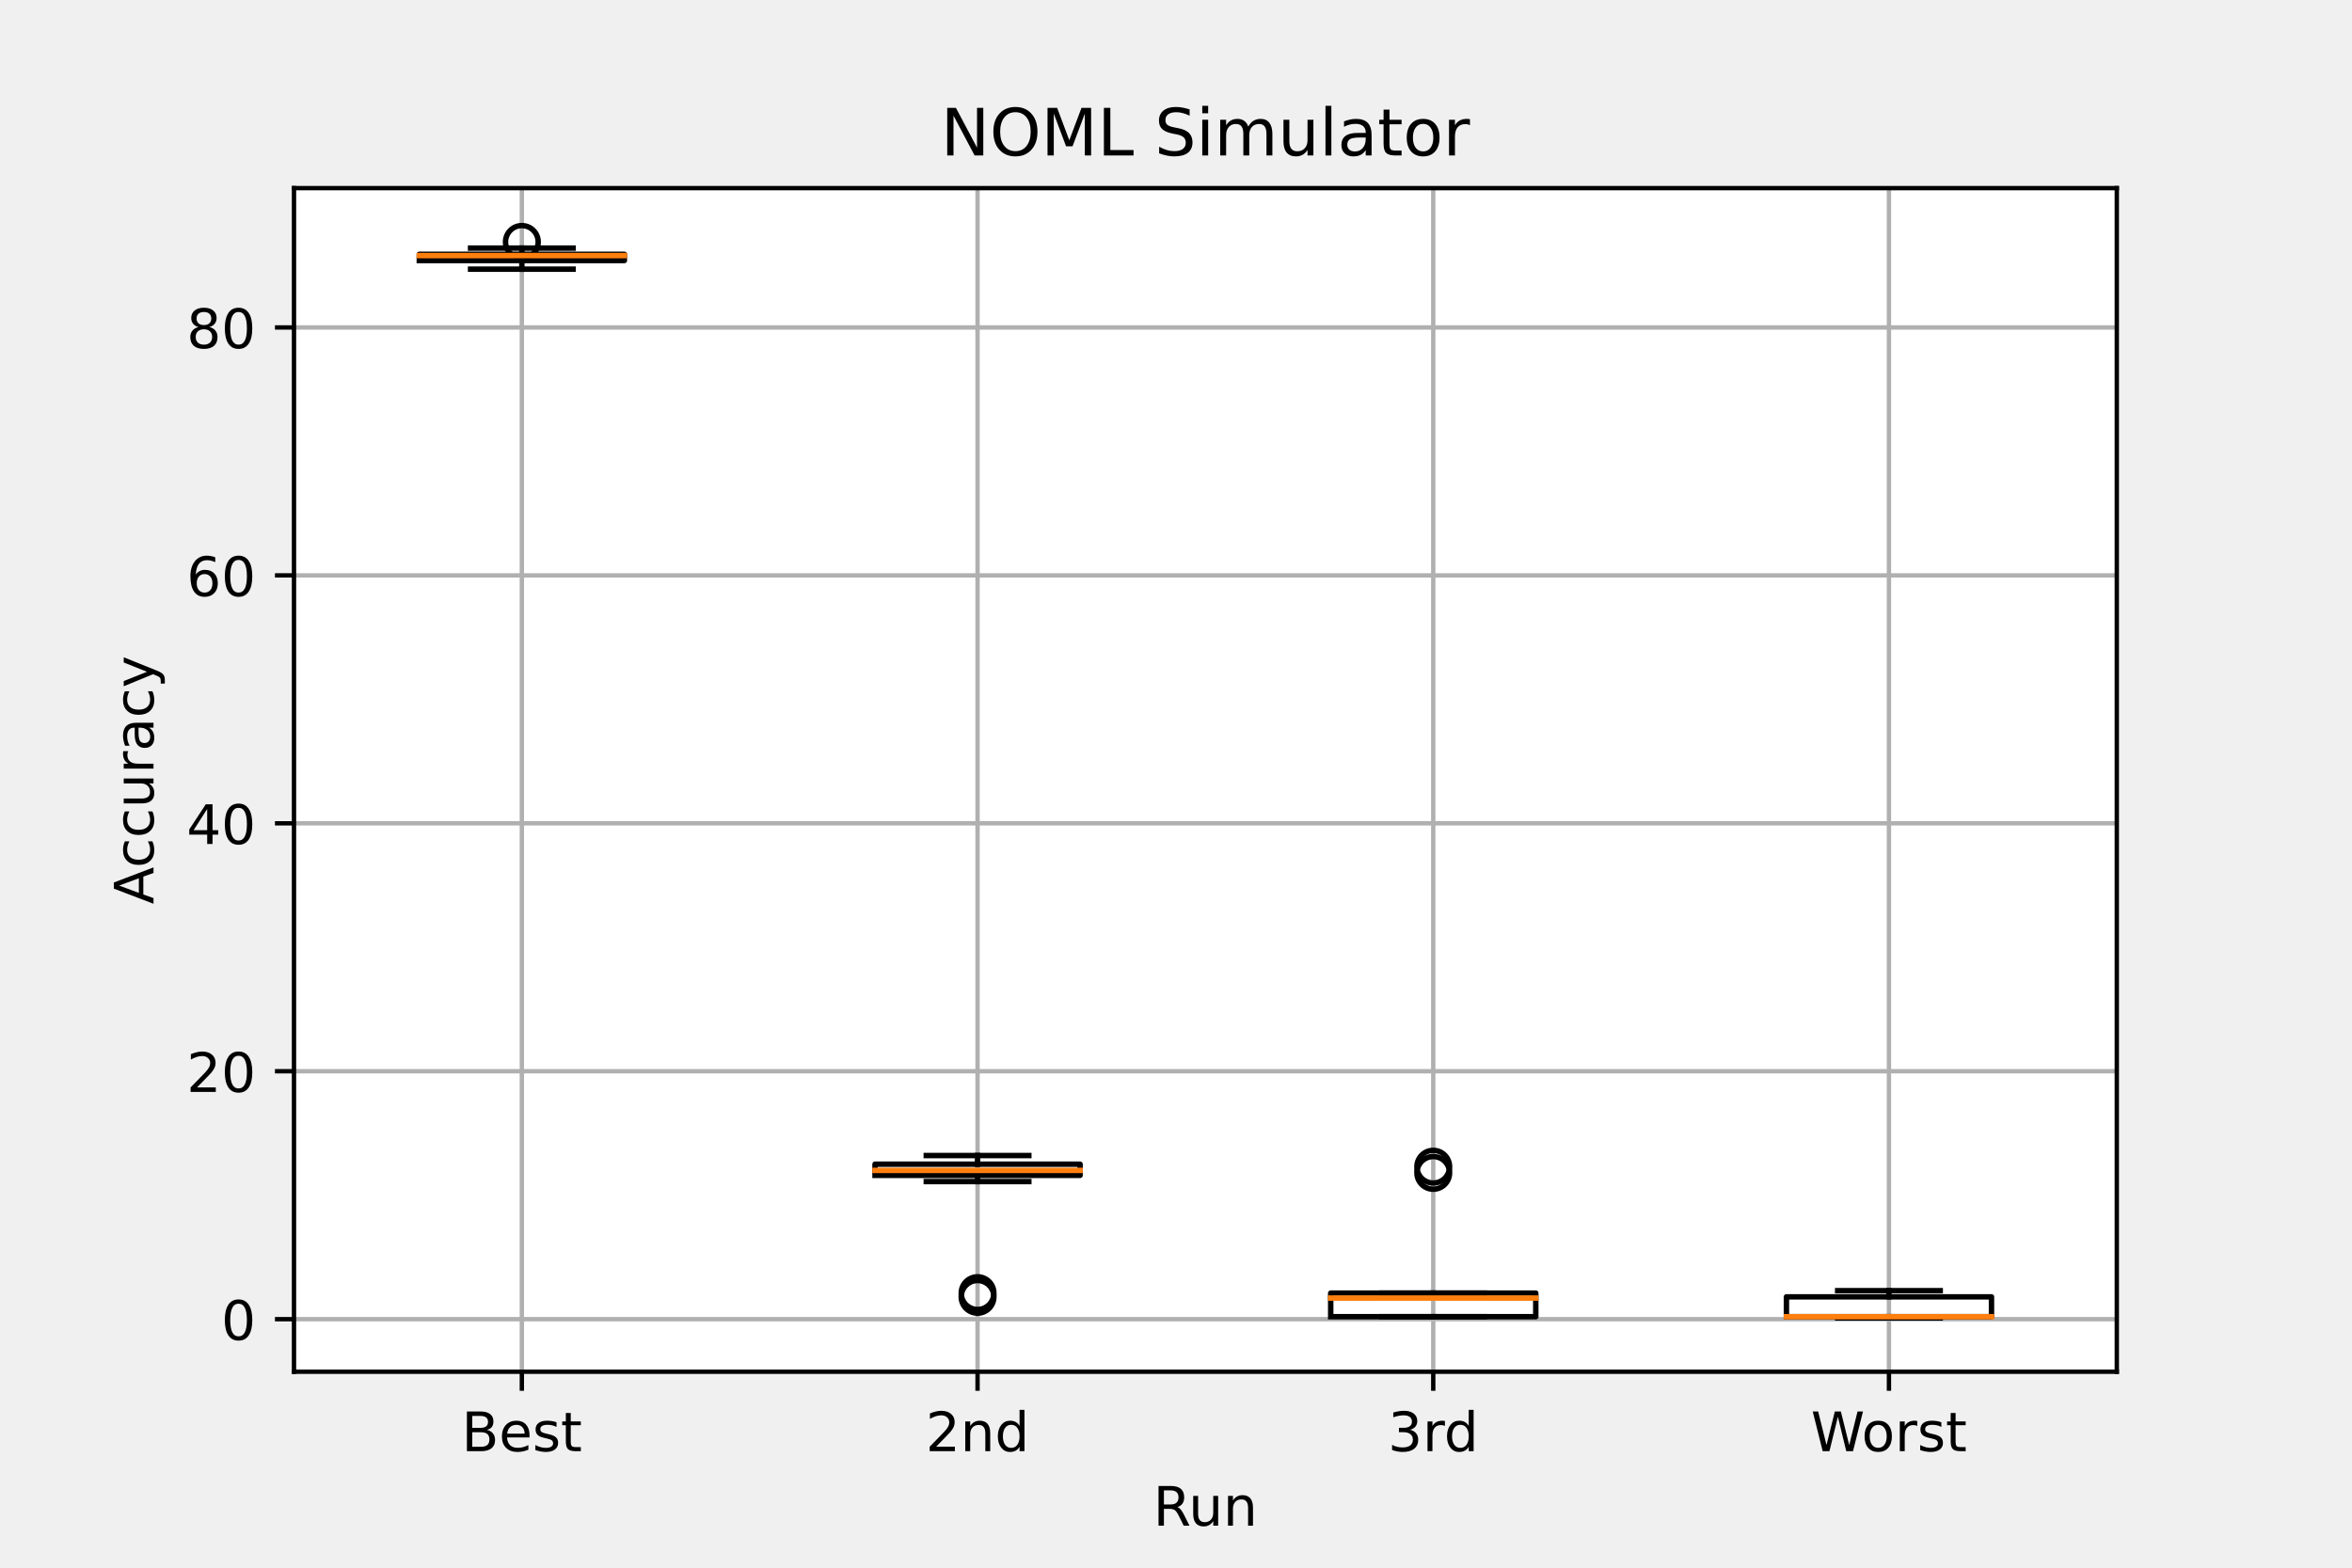
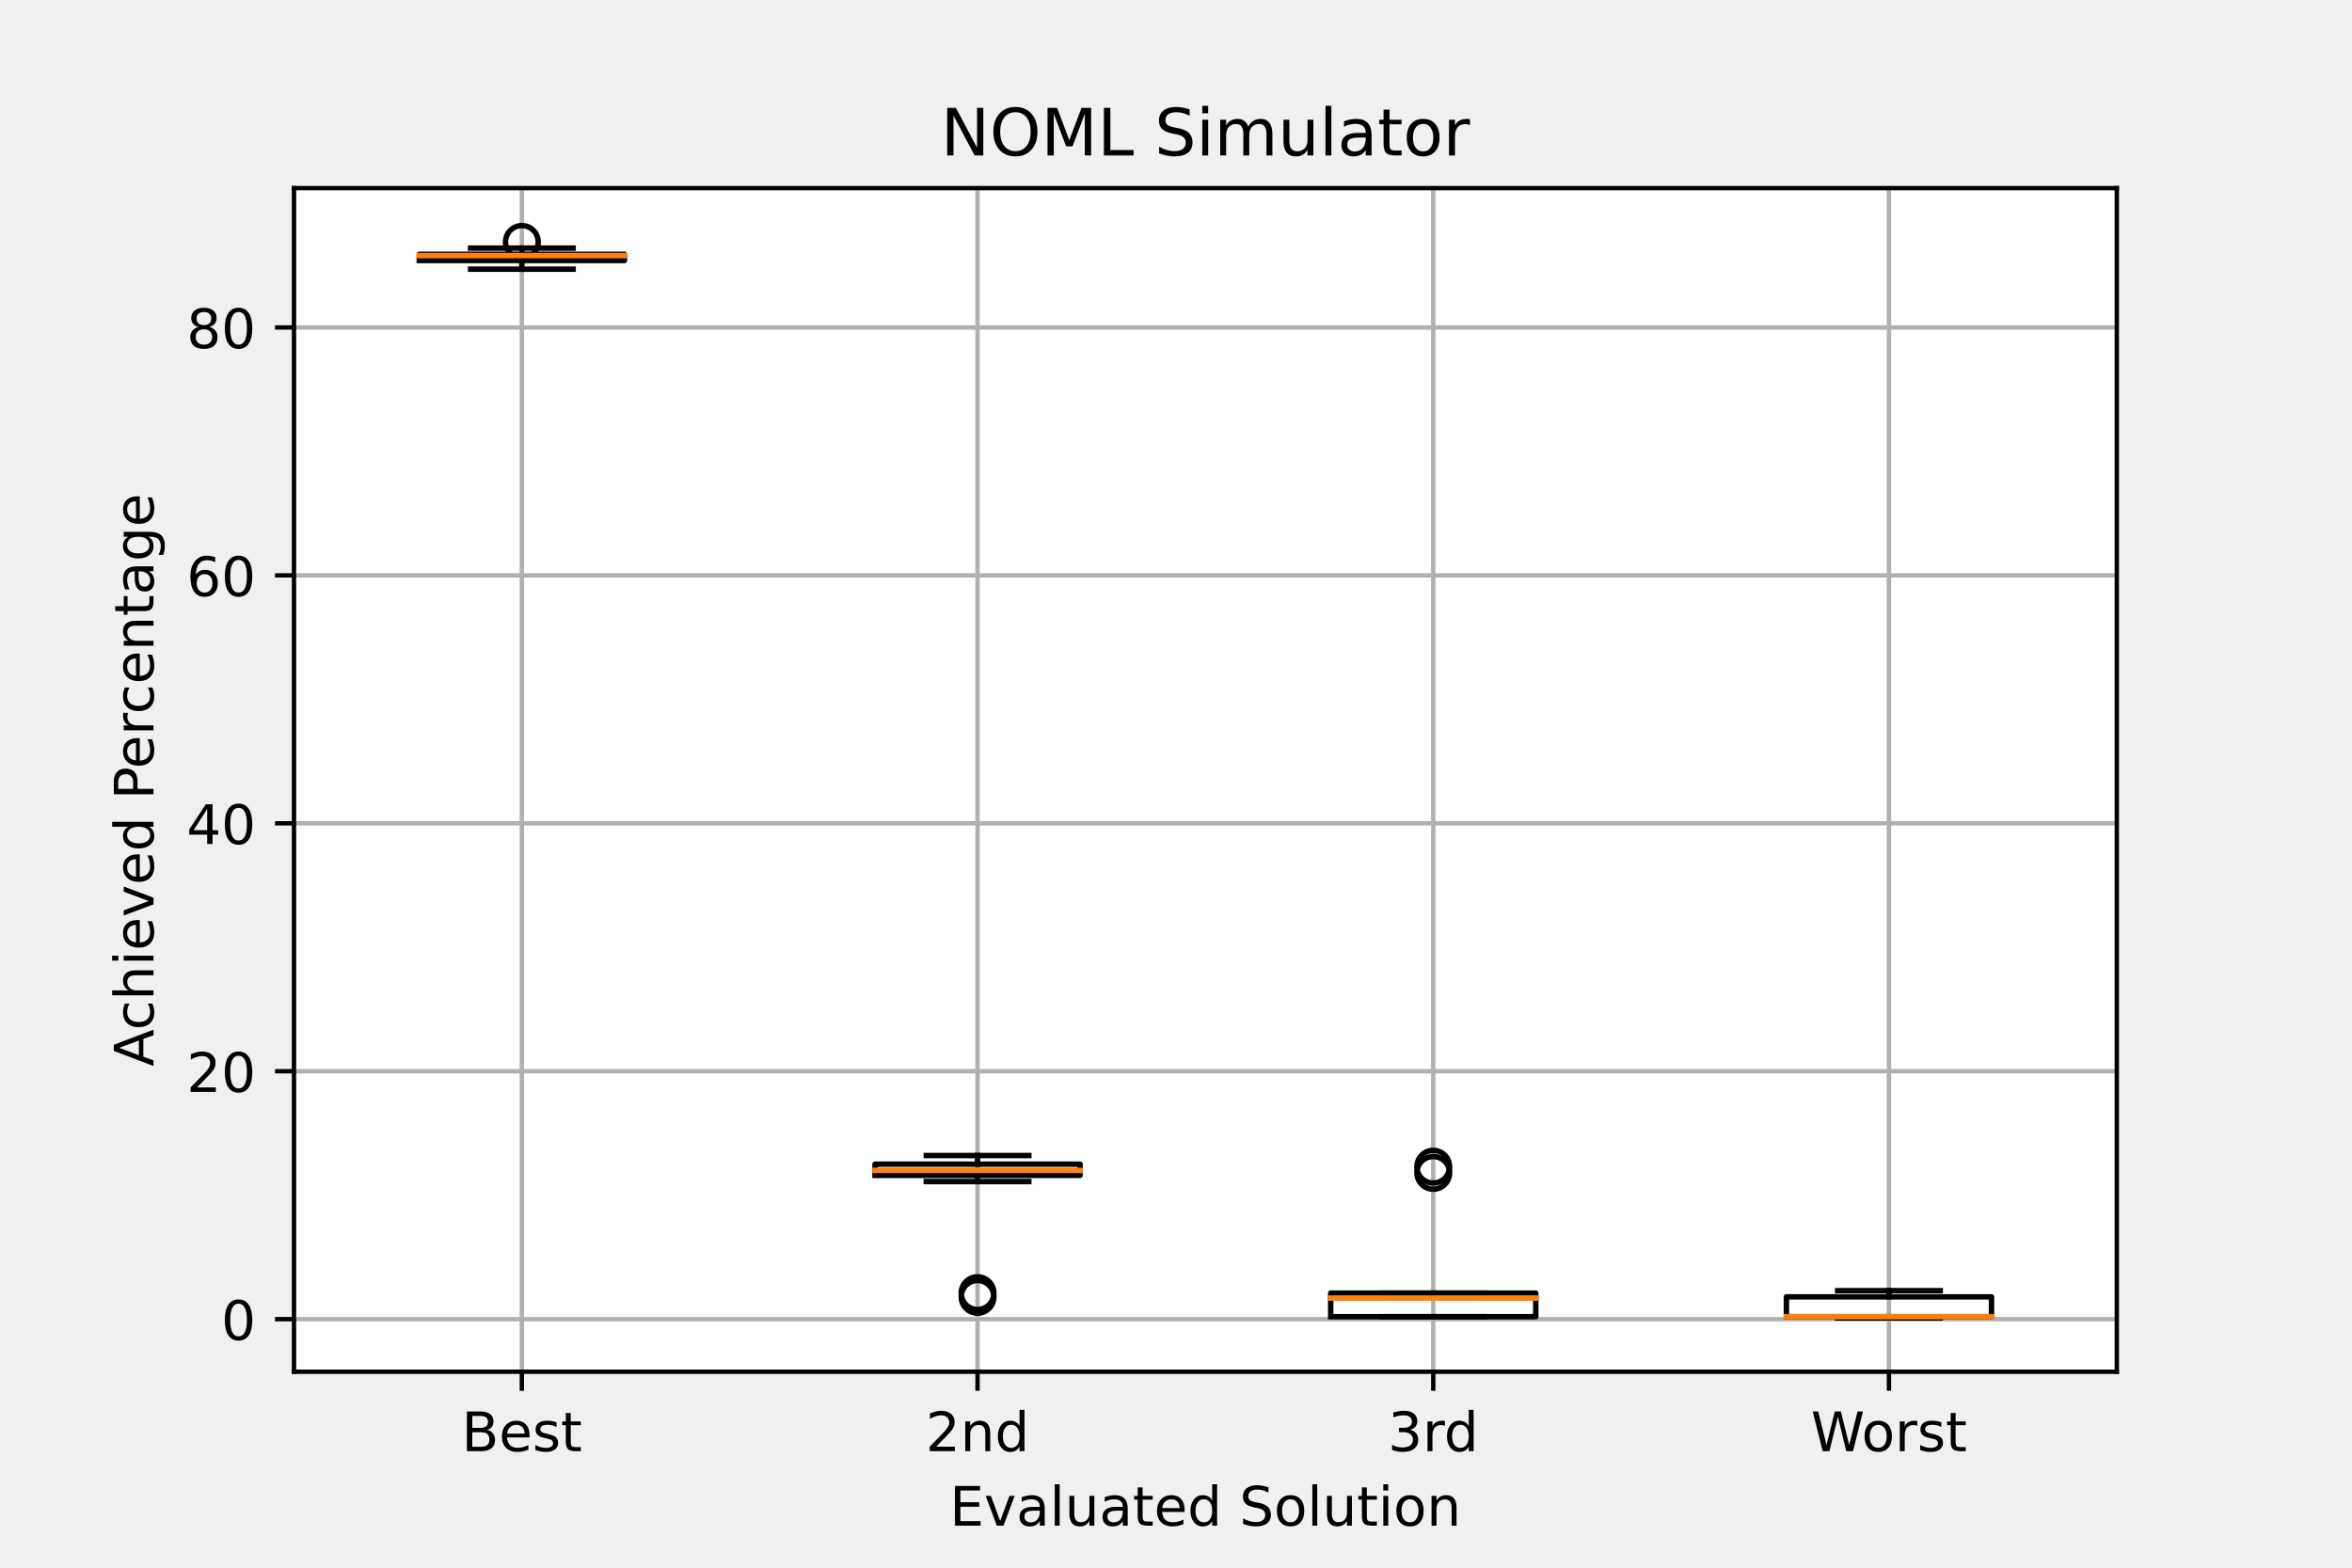
<svg xmlns="http://www.w3.org/2000/svg" xmlns:xlink="http://www.w3.org/1999/xlink" width="432pt" height="288pt" viewBox="0 0 432 288" version="1.1">
  <defs>
    <style type="text/css">*{stroke-linejoin: round; stroke-linecap: butt}</style>
  </defs>
  <g id="figure_1">
    <g id="patch_1">
      <path d="M 0 288  L 432 288  L 432 0  L 0 0  L 0 288  z " style="fill: none" />
    </g>
    <g id="axes_1">
      <g id="patch_2">
        <path d="M 54 252  L 388.8 252  L 388.8 34.56  L 54 34.56  z " style="fill: #ffffff" />
      </g>
      <g id="matplotlib.axis_1">
        <g id="xtick_1">
          <g id="line2d_1">
-             <path d="M 95.85 252  L 95.85 34.56  " clip-path="url(#pba1e82e26b)" style="fill: none; stroke: #b0b0b0; stroke-width: 0.8; stroke-linecap: square" />
+             <path d="M 95.85 252  L 95.85 34.56  " clip-path="url(#pac71232df2)" style="fill: none; stroke: #b0b0b0; stroke-width: 0.8; stroke-linecap: square" />
          </g>
          <g id="line2d_2">
            <defs>
-               <path id="ma42512f6d2" d="M 0 0  L 0 3.5  " style="stroke: #000000; stroke-width: 0.8" />
+               <path id="me2b0737b8e" d="M 0 0  L 0 3.5  " style="stroke: #000000; stroke-width: 0.8" />
            </defs>
            <g>
-               <use xlink:href="#ma42512f6d2" x="95.85" y="252" style="stroke: #000000; stroke-width: 0.8" />
+               <use xlink:href="#me2b0737b8e" x="95.85" y="252" style="stroke: #000000; stroke-width: 0.8" />
            </g>
          </g>
          <g id="text_1">
            <g transform="translate(84.77813 266.5984)scale(0.1 -0.1)">
              <defs>
                <path id="DejaVuSans-42" d="M 1259 2228  L 1259 519  L 2272 519  Q 2781 519 3026 730  Q 3272 941 3272 1375  Q 3272 1813 3026 2020  Q 2781 2228 2272 2228  L 1259 2228  z M 1259 4147  L 1259 2741  L 2194 2741  Q 2656 2741 2882 2914  Q 3109 3088 3109 3444  Q 3109 3797 2882 3972  Q 2656 4147 2194 4147  L 1259 4147  z M 628 4666  L 2241 4666  Q 2963 4666 3353 4366  Q 3744 4066 3744 3513  Q 3744 3084 3544 2831  Q 3344 2578 2956 2516  Q 3422 2416 3680 2098  Q 3938 1781 3938 1306  Q 3938 681 3513 340  Q 3088 0 2303 0  L 628 0  L 628 4666  z " transform="scale(0.015625)" />
                <path id="DejaVuSans-65" d="M 3597 1894  L 3597 1613  L 953 1613  Q 991 1019 1311 708  Q 1631 397 2203 397  Q 2534 397 2845 478  Q 3156 559 3463 722  L 3463 178  Q 3153 47 2828 -22  Q 2503 -91 2169 -91  Q 1331 -91 842 396  Q 353 884 353 1716  Q 353 2575 817 3079  Q 1281 3584 2069 3584  Q 2775 3584 3186 3129  Q 3597 2675 3597 1894  z M 3022 2063  Q 3016 2534 2758 2815  Q 2500 3097 2075 3097  Q 1594 3097 1305 2825  Q 1016 2553 972 2059  L 3022 2063  z " transform="scale(0.015625)" />
                <path id="DejaVuSans-73" d="M 2834 3397  L 2834 2853  Q 2591 2978 2328 3040  Q 2066 3103 1784 3103  Q 1356 3103 1142 2972  Q 928 2841 928 2578  Q 928 2378 1081 2264  Q 1234 2150 1697 2047  L 1894 2003  Q 2506 1872 2764 1633  Q 3022 1394 3022 966  Q 3022 478 2636 193  Q 2250 -91 1575 -91  Q 1294 -91 989 -36  Q 684 19 347 128  L 347 722  Q 666 556 975 473  Q 1284 391 1588 391  Q 1994 391 2212 530  Q 2431 669 2431 922  Q 2431 1156 2273 1281  Q 2116 1406 1581 1522  L 1381 1569  Q 847 1681 609 1914  Q 372 2147 372 2553  Q 372 3047 722 3315  Q 1072 3584 1716 3584  Q 2034 3584 2315 3537  Q 2597 3491 2834 3397  z " transform="scale(0.015625)" />
                <path id="DejaVuSans-74" d="M 1172 4494  L 1172 3500  L 2356 3500  L 2356 3053  L 1172 3053  L 1172 1153  Q 1172 725 1289 603  Q 1406 481 1766 481  L 2356 481  L 2356 0  L 1766 0  Q 1100 0 847 248  Q 594 497 594 1153  L 594 3053  L 172 3053  L 172 3500  L 594 3500  L 594 4494  L 1172 4494  z " transform="scale(0.015625)" />
              </defs>
              <use xlink:href="#DejaVuSans-42" />
              <use xlink:href="#DejaVuSans-65" x="68.604" />
              <use xlink:href="#DejaVuSans-73" x="130.127" />
              <use xlink:href="#DejaVuSans-74" x="182.227" />
            </g>
          </g>
        </g>
        <g id="xtick_2">
          <g id="line2d_3">
-             <path d="M 179.55 252  L 179.55 34.56  " clip-path="url(#pba1e82e26b)" style="fill: none; stroke: #b0b0b0; stroke-width: 0.8; stroke-linecap: square" />
+             <path d="M 179.55 252  L 179.55 34.56  " clip-path="url(#pac71232df2)" style="fill: none; stroke: #b0b0b0; stroke-width: 0.8; stroke-linecap: square" />
          </g>
          <g id="line2d_4">
            <g>
-               <use xlink:href="#ma42512f6d2" x="179.55" y="252" style="stroke: #000000; stroke-width: 0.8" />
+               <use xlink:href="#me2b0737b8e" x="179.55" y="252" style="stroke: #000000; stroke-width: 0.8" />
            </g>
          </g>
          <g id="text_2">
            <g transform="translate(170.0258 266.5984)scale(0.1 -0.1)">
              <defs>
                <path id="DejaVuSans-32" d="M 1228 531  L 3431 531  L 3431 0  L 469 0  L 469 531  Q 828 903 1448 1529  Q 2069 2156 2228 2338  Q 2531 2678 2651 2914  Q 2772 3150 2772 3378  Q 2772 3750 2511 3984  Q 2250 4219 1831 4219  Q 1534 4219 1204 4116  Q 875 4013 500 3803  L 500 4441  Q 881 4594 1212 4672  Q 1544 4750 1819 4750  Q 2544 4750 2975 4387  Q 3406 4025 3406 3419  Q 3406 3131 3298 2873  Q 3191 2616 2906 2266  Q 2828 2175 2409 1742  Q 1991 1309 1228 531  z " transform="scale(0.015625)" />
                <path id="DejaVuSans-6e" d="M 3513 2113  L 3513 0  L 2938 0  L 2938 2094  Q 2938 2591 2744 2837  Q 2550 3084 2163 3084  Q 1697 3084 1428 2787  Q 1159 2491 1159 1978  L 1159 0  L 581 0  L 581 3500  L 1159 3500  L 1159 2956  Q 1366 3272 1645 3428  Q 1925 3584 2291 3584  Q 2894 3584 3203 3211  Q 3513 2838 3513 2113  z " transform="scale(0.015625)" />
                <path id="DejaVuSans-64" d="M 2906 2969  L 2906 4863  L 3481 4863  L 3481 0  L 2906 0  L 2906 525  Q 2725 213 2448 61  Q 2172 -91 1784 -91  Q 1150 -91 751 415  Q 353 922 353 1747  Q 353 2572 751 3078  Q 1150 3584 1784 3584  Q 2172 3584 2448 3432  Q 2725 3281 2906 2969  z M 947 1747  Q 947 1113 1208 752  Q 1469 391 1925 391  Q 2381 391 2643 752  Q 2906 1113 2906 1747  Q 2906 2381 2643 2742  Q 2381 3103 1925 3103  Q 1469 3103 1208 2742  Q 947 2381 947 1747  z " transform="scale(0.015625)" />
              </defs>
              <use xlink:href="#DejaVuSans-32" />
              <use xlink:href="#DejaVuSans-6e" x="63.623" />
              <use xlink:href="#DejaVuSans-64" x="127.002" />
            </g>
          </g>
        </g>
        <g id="xtick_3">
          <g id="line2d_5">
-             <path d="M 263.25 252  L 263.25 34.56  " clip-path="url(#pba1e82e26b)" style="fill: none; stroke: #b0b0b0; stroke-width: 0.8; stroke-linecap: square" />
+             <path d="M 263.25 252  L 263.25 34.56  " clip-path="url(#pac71232df2)" style="fill: none; stroke: #b0b0b0; stroke-width: 0.8; stroke-linecap: square" />
          </g>
          <g id="line2d_6">
            <g>
-               <use xlink:href="#ma42512f6d2" x="263.25" y="252" style="stroke: #000000; stroke-width: 0.8" />
+               <use xlink:href="#me2b0737b8e" x="263.25" y="252" style="stroke: #000000; stroke-width: 0.8" />
            </g>
          </g>
          <g id="text_3">
            <g transform="translate(254.9266 266.5984)scale(0.1 -0.1)">
              <defs>
                <path id="DejaVuSans-33" d="M 2597 2516  Q 3050 2419 3304 2112  Q 3559 1806 3559 1356  Q 3559 666 3084 287  Q 2609 -91 1734 -91  Q 1441 -91 1130 -33  Q 819 25 488 141  L 488 750  Q 750 597 1062 519  Q 1375 441 1716 441  Q 2309 441 2620 675  Q 2931 909 2931 1356  Q 2931 1769 2642 2001  Q 2353 2234 1838 2234  L 1294 2234  L 1294 2753  L 1863 2753  Q 2328 2753 2575 2939  Q 2822 3125 2822 3475  Q 2822 3834 2567 4026  Q 2313 4219 1838 4219  Q 1578 4219 1281 4162  Q 984 4106 628 3988  L 628 4550  Q 988 4650 1302 4700  Q 1616 4750 1894 4750  Q 2613 4750 3031 4423  Q 3450 4097 3450 3541  Q 3450 3153 3228 2886  Q 3006 2619 2597 2516  z " transform="scale(0.015625)" />
                <path id="DejaVuSans-72" d="M 2631 2963  Q 2534 3019 2420 3045  Q 2306 3072 2169 3072  Q 1681 3072 1420 2755  Q 1159 2438 1159 1844  L 1159 0  L 581 0  L 581 3500  L 1159 3500  L 1159 2956  Q 1341 3275 1631 3429  Q 1922 3584 2338 3584  Q 2397 3584 2469 3576  Q 2541 3569 2628 3553  L 2631 2963  z " transform="scale(0.015625)" />
              </defs>
              <use xlink:href="#DejaVuSans-33" />
              <use xlink:href="#DejaVuSans-72" x="63.623" />
              <use xlink:href="#DejaVuSans-64" x="102.986" />
            </g>
          </g>
        </g>
        <g id="xtick_4">
          <g id="line2d_7">
-             <path d="M 346.95 252  L 346.95 34.56  " clip-path="url(#pba1e82e26b)" style="fill: none; stroke: #b0b0b0; stroke-width: 0.8; stroke-linecap: square" />
+             <path d="M 346.95 252  L 346.95 34.56  " clip-path="url(#pac71232df2)" style="fill: none; stroke: #b0b0b0; stroke-width: 0.8; stroke-linecap: square" />
          </g>
          <g id="line2d_8">
            <g>
-               <use xlink:href="#ma42512f6d2" x="346.95" y="252" style="stroke: #000000; stroke-width: 0.8" />
+               <use xlink:href="#me2b0737b8e" x="346.95" y="252" style="stroke: #000000; stroke-width: 0.8" />
            </g>
          </g>
          <g id="text_4">
            <g transform="translate(332.6203 266.5984)scale(0.1 -0.1)">
              <defs>
                <path id="DejaVuSans-57" d="M 213 4666  L 850 4666  L 1831 722  L 2809 4666  L 3519 4666  L 4500 722  L 5478 4666  L 6119 4666  L 4947 0  L 4153 0  L 3169 4050  L 2175 0  L 1381 0  L 213 4666  z " transform="scale(0.015625)" />
                <path id="DejaVuSans-6f" d="M 1959 3097  Q 1497 3097 1228 2736  Q 959 2375 959 1747  Q 959 1119 1226 758  Q 1494 397 1959 397  Q 2419 397 2687 759  Q 2956 1122 2956 1747  Q 2956 2369 2687 2733  Q 2419 3097 1959 3097  z M 1959 3584  Q 2709 3584 3137 3096  Q 3566 2609 3566 1747  Q 3566 888 3137 398  Q 2709 -91 1959 -91  Q 1206 -91 779 398  Q 353 888 353 1747  Q 353 2609 779 3096  Q 1206 3584 1959 3584  z " transform="scale(0.015625)" />
              </defs>
              <use xlink:href="#DejaVuSans-57" />
              <use xlink:href="#DejaVuSans-6f" x="93.002" />
              <use xlink:href="#DejaVuSans-72" x="154.184" />
              <use xlink:href="#DejaVuSans-73" x="195.297" />
              <use xlink:href="#DejaVuSans-74" x="247.396" />
            </g>
          </g>
        </g>
        <g id="text_5">
-           <g transform="translate(211.8133 280.2766)scale(0.1 -0.1)">
+           <g transform="translate(174.4266 280.2766)scale(0.1 -0.1)">
            <defs>
-               <path id="DejaVuSans-52" d="M 2841 2188  Q 3044 2119 3236 1894  Q 3428 1669 3622 1275  L 4263 0  L 3584 0  L 2988 1197  Q 2756 1666 2539 1819  Q 2322 1972 1947 1972  L 1259 1972  L 1259 0  L 628 0  L 628 4666  L 2053 4666  Q 2853 4666 3247 4331  Q 3641 3997 3641 3322  Q 3641 2881 3436 2590  Q 3231 2300 2841 2188  z M 1259 4147  L 1259 2491  L 2053 2491  Q 2509 2491 2742 2702  Q 2975 2913 2975 3322  Q 2975 3731 2742 3939  Q 2509 4147 2053 4147  L 1259 4147  z " transform="scale(0.015625)" />
+               <path id="DejaVuSans-45" d="M 628 4666  L 3578 4666  L 3578 4134  L 1259 4134  L 1259 2753  L 3481 2753  L 3481 2222  L 1259 2222  L 1259 531  L 3634 531  L 3634 0  L 628 0  L 628 4666  z " transform="scale(0.015625)" />
+               <path id="DejaVuSans-76" d="M 191 3500  L 800 3500  L 1894 563  L 2988 3500  L 3597 3500  L 2284 0  L 1503 0  L 191 3500  z " transform="scale(0.015625)" />
+               <path id="DejaVuSans-61" d="M 2194 1759  Q 1497 1759 1228 1600  Q 959 1441 959 1056  Q 959 750 1161 570  Q 1363 391 1709 391  Q 2188 391 2477 730  Q 2766 1069 2766 1631  L 2766 1759  L 2194 1759  z M 3341 1997  L 3341 0  L 2766 0  L 2766 531  Q 2569 213 2275 61  Q 1981 -91 1556 -91  Q 1019 -91 701 211  Q 384 513 384 1019  Q 384 1609 779 1909  Q 1175 2209 1959 2209  L 2766 2209  L 2766 2266  Q 2766 2663 2505 2880  Q 2244 3097 1772 3097  Q 1472 3097 1187 3025  Q 903 2953 641 2809  L 641 3341  Q 956 3463 1253 3523  Q 1550 3584 1831 3584  Q 2591 3584 2966 3190  Q 3341 2797 3341 1997  z " transform="scale(0.015625)" />
+               <path id="DejaVuSans-6c" d="M 603 4863  L 1178 4863  L 1178 0  L 603 0  L 603 4863  z " transform="scale(0.015625)" />
              <path id="DejaVuSans-75" d="M 544 1381  L 544 3500  L 1119 3500  L 1119 1403  Q 1119 906 1312 657  Q 1506 409 1894 409  Q 2359 409 2629 706  Q 2900 1003 2900 1516  L 2900 3500  L 3475 3500  L 3475 0  L 2900 0  L 2900 538  Q 2691 219 2414 64  Q 2138 -91 1772 -91  Q 1169 -91 856 284  Q 544 659 544 1381  z M 1991 3584  L 1991 3584  z " transform="scale(0.015625)" />
+               <path id="DejaVuSans-20" transform="scale(0.015625)" />
+               <path id="DejaVuSans-53" d="M 3425 4513  L 3425 3897  Q 3066 4069 2747 4153  Q 2428 4238 2131 4238  Q 1616 4238 1336 4038  Q 1056 3838 1056 3469  Q 1056 3159 1242 3001  Q 1428 2844 1947 2747  L 2328 2669  Q 3034 2534 3370 2195  Q 3706 1856 3706 1288  Q 3706 609 3251 259  Q 2797 -91 1919 -91  Q 1588 -91 1214 -16  Q 841 59 441 206  L 441 856  Q 825 641 1194 531  Q 1563 422 1919 422  Q 2459 422 2753 634  Q 3047 847 3047 1241  Q 3047 1584 2836 1778  Q 2625 1972 2144 2069  L 1759 2144  Q 1053 2284 737 2584  Q 422 2884 422 3419  Q 422 4038 858 4394  Q 1294 4750 2059 4750  Q 2388 4750 2728 4690  Q 3069 4631 3425 4513  z " transform="scale(0.015625)" />
+               <path id="DejaVuSans-69" d="M 603 3500  L 1178 3500  L 1178 0  L 603 0  L 603 3500  z M 603 4863  L 1178 4863  L 1178 4134  L 603 4134  L 603 4863  z " transform="scale(0.015625)" />
            </defs>
-             <use xlink:href="#DejaVuSans-52" />
-             <use xlink:href="#DejaVuSans-75" x="64.982" />
-             <use xlink:href="#DejaVuSans-6e" x="128.361" />
+             <use xlink:href="#DejaVuSans-45" />
+             <use xlink:href="#DejaVuSans-76" x="63.184" />
+             <use xlink:href="#DejaVuSans-61" x="122.363" />
+             <use xlink:href="#DejaVuSans-6c" x="183.643" />
+             <use xlink:href="#DejaVuSans-75" x="211.426" />
+             <use xlink:href="#DejaVuSans-61" x="274.805" />
+             <use xlink:href="#DejaVuSans-74" x="336.084" />
+             <use xlink:href="#DejaVuSans-65" x="375.293" />
+             <use xlink:href="#DejaVuSans-64" x="436.816" />
+             <use xlink:href="#DejaVuSans-20" x="500.293" />
+             <use xlink:href="#DejaVuSans-53" x="532.08" />
+             <use xlink:href="#DejaVuSans-6f" x="595.557" />
+             <use xlink:href="#DejaVuSans-6c" x="656.738" />
+             <use xlink:href="#DejaVuSans-75" x="684.521" />
+             <use xlink:href="#DejaVuSans-74" x="747.9" />
+             <use xlink:href="#DejaVuSans-69" x="787.109" />
+             <use xlink:href="#DejaVuSans-6f" x="814.893" />
+             <use xlink:href="#DejaVuSans-6e" x="876.074" />
          </g>
        </g>
      </g>
      <g id="matplotlib.axis_2">
        <g id="ytick_1">
          <g id="line2d_9">
-             <path d="M 54 242.344  L 388.8 242.344  " clip-path="url(#pba1e82e26b)" style="fill: none; stroke: #b0b0b0; stroke-width: 0.8; stroke-linecap: square" />
+             <path d="M 54 242.344  L 388.8 242.344  " clip-path="url(#pac71232df2)" style="fill: none; stroke: #b0b0b0; stroke-width: 0.8; stroke-linecap: square" />
          </g>
          <g id="line2d_10">
            <defs>
-               <path id="m19dfed1813" d="M 0 0  L -3.5 0  " style="stroke: #000000; stroke-width: 0.8" />
+               <path id="me0d17ee00e" d="M 0 0  L -3.5 0  " style="stroke: #000000; stroke-width: 0.8" />
            </defs>
            <g>
-               <use xlink:href="#m19dfed1813" x="54" y="242.344" style="stroke: #000000; stroke-width: 0.8" />
+               <use xlink:href="#me0d17ee00e" x="54" y="242.344" style="stroke: #000000; stroke-width: 0.8" />
            </g>
          </g>
          <g id="text_6">
            <g transform="translate(40.6375 246.1433)scale(0.1 -0.1)">
              <defs>
                <path id="DejaVuSans-30" d="M 2034 4250  Q 1547 4250 1301 3770  Q 1056 3291 1056 2328  Q 1056 1369 1301 889  Q 1547 409 2034 409  Q 2525 409 2770 889  Q 3016 1369 3016 2328  Q 3016 3291 2770 3770  Q 2525 4250 2034 4250  z M 2034 4750  Q 2819 4750 3233 4129  Q 3647 3509 3647 2328  Q 3647 1150 3233 529  Q 2819 -91 2034 -91  Q 1250 -91 836 529  Q 422 1150 422 2328  Q 422 3509 836 4129  Q 1250 4750 2034 4750  z " transform="scale(0.015625)" />
              </defs>
              <use xlink:href="#DejaVuSans-30" />
            </g>
          </g>
        </g>
        <g id="ytick_2">
          <g id="line2d_11">
-             <path d="M 54 196.797  L 388.8 196.797  " clip-path="url(#pba1e82e26b)" style="fill: none; stroke: #b0b0b0; stroke-width: 0.8; stroke-linecap: square" />
+             <path d="M 54 196.797  L 388.8 196.797  " clip-path="url(#pac71232df2)" style="fill: none; stroke: #b0b0b0; stroke-width: 0.8; stroke-linecap: square" />
          </g>
          <g id="line2d_12">
            <g>
-               <use xlink:href="#m19dfed1813" x="54" y="196.797" style="stroke: #000000; stroke-width: 0.8" />
+               <use xlink:href="#me0d17ee00e" x="54" y="196.797" style="stroke: #000000; stroke-width: 0.8" />
            </g>
          </g>
          <g id="text_7">
            <g transform="translate(34.275 200.5966)scale(0.1 -0.1)">
              <use xlink:href="#DejaVuSans-32" />
              <use xlink:href="#DejaVuSans-30" x="63.623" />
            </g>
          </g>
        </g>
        <g id="ytick_3">
          <g id="line2d_13">
-             <path d="M 54 151.251  L 388.8 151.251  " clip-path="url(#pba1e82e26b)" style="fill: none; stroke: #b0b0b0; stroke-width: 0.8; stroke-linecap: square" />
+             <path d="M 54 151.251  L 388.8 151.251  " clip-path="url(#pac71232df2)" style="fill: none; stroke: #b0b0b0; stroke-width: 0.8; stroke-linecap: square" />
          </g>
          <g id="line2d_14">
            <g>
-               <use xlink:href="#m19dfed1813" x="54" y="151.251" style="stroke: #000000; stroke-width: 0.8" />
+               <use xlink:href="#me0d17ee00e" x="54" y="151.251" style="stroke: #000000; stroke-width: 0.8" />
            </g>
          </g>
          <g id="text_8">
            <g transform="translate(34.275 155.0499)scale(0.1 -0.1)">
              <defs>
                <path id="DejaVuSans-34" d="M 2419 4116  L 825 1625  L 2419 1625  L 2419 4116  z M 2253 4666  L 3047 4666  L 3047 1625  L 3713 1625  L 3713 1100  L 3047 1100  L 3047 0  L 2419 0  L 2419 1100  L 313 1100  L 313 1709  L 2253 4666  z " transform="scale(0.015625)" />
              </defs>
              <use xlink:href="#DejaVuSans-34" />
              <use xlink:href="#DejaVuSans-30" x="63.623" />
            </g>
          </g>
        </g>
        <g id="ytick_4">
          <g id="line2d_15">
-             <path d="M 54 105.704  L 388.8 105.704  " clip-path="url(#pba1e82e26b)" style="fill: none; stroke: #b0b0b0; stroke-width: 0.8; stroke-linecap: square" />
+             <path d="M 54 105.704  L 388.8 105.704  " clip-path="url(#pac71232df2)" style="fill: none; stroke: #b0b0b0; stroke-width: 0.8; stroke-linecap: square" />
          </g>
          <g id="line2d_16">
            <g>
-               <use xlink:href="#m19dfed1813" x="54" y="105.704" style="stroke: #000000; stroke-width: 0.8" />
+               <use xlink:href="#me0d17ee00e" x="54" y="105.704" style="stroke: #000000; stroke-width: 0.8" />
            </g>
          </g>
          <g id="text_9">
            <g transform="translate(34.275 109.5032)scale(0.1 -0.1)">
              <defs>
                <path id="DejaVuSans-36" d="M 2113 2584  Q 1688 2584 1439 2293  Q 1191 2003 1191 1497  Q 1191 994 1439 701  Q 1688 409 2113 409  Q 2538 409 2786 701  Q 3034 994 3034 1497  Q 3034 2003 2786 2293  Q 2538 2584 2113 2584  z M 3366 4563  L 3366 3988  Q 3128 4100 2886 4159  Q 2644 4219 2406 4219  Q 1781 4219 1451 3797  Q 1122 3375 1075 2522  Q 1259 2794 1537 2939  Q 1816 3084 2150 3084  Q 2853 3084 3261 2657  Q 3669 2231 3669 1497  Q 3669 778 3244 343  Q 2819 -91 2113 -91  Q 1303 -91 875 529  Q 447 1150 447 2328  Q 447 3434 972 4092  Q 1497 4750 2381 4750  Q 2619 4750 2861 4703  Q 3103 4656 3366 4563  z " transform="scale(0.015625)" />
              </defs>
              <use xlink:href="#DejaVuSans-36" />
              <use xlink:href="#DejaVuSans-30" x="63.623" />
            </g>
          </g>
        </g>
        <g id="ytick_5">
          <g id="line2d_17">
-             <path d="M 54 60.157  L 388.8 60.157  " clip-path="url(#pba1e82e26b)" style="fill: none; stroke: #b0b0b0; stroke-width: 0.8; stroke-linecap: square" />
+             <path d="M 54 60.157  L 388.8 60.157  " clip-path="url(#pac71232df2)" style="fill: none; stroke: #b0b0b0; stroke-width: 0.8; stroke-linecap: square" />
          </g>
          <g id="line2d_18">
            <g>
-               <use xlink:href="#m19dfed1813" x="54" y="60.157" style="stroke: #000000; stroke-width: 0.8" />
+               <use xlink:href="#me0d17ee00e" x="54" y="60.157" style="stroke: #000000; stroke-width: 0.8" />
            </g>
          </g>
          <g id="text_10">
            <g transform="translate(34.275 63.95647)scale(0.1 -0.1)">
              <defs>
                <path id="DejaVuSans-38" d="M 2034 2216  Q 1584 2216 1326 1975  Q 1069 1734 1069 1313  Q 1069 891 1326 650  Q 1584 409 2034 409  Q 2484 409 2743 651  Q 3003 894 3003 1313  Q 3003 1734 2745 1975  Q 2488 2216 2034 2216  z M 1403 2484  Q 997 2584 770 2862  Q 544 3141 544 3541  Q 544 4100 942 4425  Q 1341 4750 2034 4750  Q 2731 4750 3128 4425  Q 3525 4100 3525 3541  Q 3525 3141 3298 2862  Q 3072 2584 2669 2484  Q 3125 2378 3379 2068  Q 3634 1759 3634 1313  Q 3634 634 3220 271  Q 2806 -91 2034 -91  Q 1263 -91 848 271  Q 434 634 434 1313  Q 434 1759 690 2068  Q 947 2378 1403 2484  z M 1172 3481  Q 1172 3119 1398 2916  Q 1625 2713 2034 2713  Q 2441 2713 2670 2916  Q 2900 3119 2900 3481  Q 2900 3844 2670 4047  Q 2441 4250 2034 4250  Q 1625 4250 1398 4047  Q 1172 3844 1172 3481  z " transform="scale(0.015625)" />
              </defs>
              <use xlink:href="#DejaVuSans-38" />
              <use xlink:href="#DejaVuSans-30" x="63.623" />
            </g>
          </g>
        </g>
        <g id="text_11">
-           <g transform="translate(28.19531 166.1081)rotate(-90)scale(0.1 -0.1)">
+           <g transform="translate(28.19531 195.9183)rotate(-90)scale(0.1 -0.1)">
            <defs>
              <path id="DejaVuSans-41" d="M 2188 4044  L 1331 1722  L 3047 1722  L 2188 4044  z M 1831 4666  L 2547 4666  L 4325 0  L 3669 0  L 3244 1197  L 1141 1197  L 716 0  L 50 0  L 1831 4666  z " transform="scale(0.015625)" />
              <path id="DejaVuSans-63" d="M 3122 3366  L 3122 2828  Q 2878 2963 2633 3030  Q 2388 3097 2138 3097  Q 1578 3097 1268 2742  Q 959 2388 959 1747  Q 959 1106 1268 751  Q 1578 397 2138 397  Q 2388 397 2633 464  Q 2878 531 3122 666  L 3122 134  Q 2881 22 2623 -34  Q 2366 -91 2075 -91  Q 1284 -91 818 406  Q 353 903 353 1747  Q 353 2603 823 3093  Q 1294 3584 2113 3584  Q 2378 3584 2631 3529  Q 2884 3475 3122 3366  z " transform="scale(0.015625)" />
-               <path id="DejaVuSans-61" d="M 2194 1759  Q 1497 1759 1228 1600  Q 959 1441 959 1056  Q 959 750 1161 570  Q 1363 391 1709 391  Q 2188 391 2477 730  Q 2766 1069 2766 1631  L 2766 1759  L 2194 1759  z M 3341 1997  L 3341 0  L 2766 0  L 2766 531  Q 2569 213 2275 61  Q 1981 -91 1556 -91  Q 1019 -91 701 211  Q 384 513 384 1019  Q 384 1609 779 1909  Q 1175 2209 1959 2209  L 2766 2209  L 2766 2266  Q 2766 2663 2505 2880  Q 2244 3097 1772 3097  Q 1472 3097 1187 3025  Q 903 2953 641 2809  L 641 3341  Q 956 3463 1253 3523  Q 1550 3584 1831 3584  Q 2591 3584 2966 3190  Q 3341 2797 3341 1997  z " transform="scale(0.015625)" />
-               <path id="DejaVuSans-79" d="M 2059 -325  Q 1816 -950 1584 -1140  Q 1353 -1331 966 -1331  L 506 -1331  L 506 -850  L 844 -850  Q 1081 -850 1212 -737  Q 1344 -625 1503 -206  L 1606 56  L 191 3500  L 800 3500  L 1894 763  L 2988 3500  L 3597 3500  L 2059 -325  z " transform="scale(0.015625)" />
+               <path id="DejaVuSans-68" d="M 3513 2113  L 3513 0  L 2938 0  L 2938 2094  Q 2938 2591 2744 2837  Q 2550 3084 2163 3084  Q 1697 3084 1428 2787  Q 1159 2491 1159 1978  L 1159 0  L 581 0  L 581 4863  L 1159 4863  L 1159 2956  Q 1366 3272 1645 3428  Q 1925 3584 2291 3584  Q 2894 3584 3203 3211  Q 3513 2838 3513 2113  z " transform="scale(0.015625)" />
+               <path id="DejaVuSans-50" d="M 1259 4147  L 1259 2394  L 2053 2394  Q 2494 2394 2734 2622  Q 2975 2850 2975 3272  Q 2975 3691 2734 3919  Q 2494 4147 2053 4147  L 1259 4147  z M 628 4666  L 2053 4666  Q 2838 4666 3239 4311  Q 3641 3956 3641 3272  Q 3641 2581 3239 2228  Q 2838 1875 2053 1875  L 1259 1875  L 1259 0  L 628 0  L 628 4666  z " transform="scale(0.015625)" />
+               <path id="DejaVuSans-67" d="M 2906 1791  Q 2906 2416 2648 2759  Q 2391 3103 1925 3103  Q 1463 3103 1205 2759  Q 947 2416 947 1791  Q 947 1169 1205 825  Q 1463 481 1925 481  Q 2391 481 2648 825  Q 2906 1169 2906 1791  z M 3481 434  Q 3481 -459 3084 -895  Q 2688 -1331 1869 -1331  Q 1566 -1331 1297 -1286  Q 1028 -1241 775 -1147  L 775 -588  Q 1028 -725 1275 -790  Q 1522 -856 1778 -856  Q 2344 -856 2625 -561  Q 2906 -266 2906 331  L 2906 616  Q 2728 306 2450 153  Q 2172 0 1784 0  Q 1141 0 747 490  Q 353 981 353 1791  Q 353 2603 747 3093  Q 1141 3584 1784 3584  Q 2172 3584 2450 3431  Q 2728 3278 2906 2969  L 2906 3500  L 3481 3500  L 3481 434  z " transform="scale(0.015625)" />
            </defs>
            <use xlink:href="#DejaVuSans-41" />
            <use xlink:href="#DejaVuSans-63" x="66.658" />
-             <use xlink:href="#DejaVuSans-63" x="121.639" />
-             <use xlink:href="#DejaVuSans-75" x="176.619" />
-             <use xlink:href="#DejaVuSans-72" x="239.998" />
-             <use xlink:href="#DejaVuSans-61" x="281.111" />
-             <use xlink:href="#DejaVuSans-63" x="342.391" />
-             <use xlink:href="#DejaVuSans-79" x="397.371" />
+             <use xlink:href="#DejaVuSans-68" x="121.639" />
+             <use xlink:href="#DejaVuSans-69" x="185.018" />
+             <use xlink:href="#DejaVuSans-65" x="212.801" />
+             <use xlink:href="#DejaVuSans-76" x="274.324" />
+             <use xlink:href="#DejaVuSans-65" x="333.504" />
+             <use xlink:href="#DejaVuSans-64" x="395.027" />
+             <use xlink:href="#DejaVuSans-20" x="458.504" />
+             <use xlink:href="#DejaVuSans-50" x="490.291" />
+             <use xlink:href="#DejaVuSans-65" x="546.969" />
+             <use xlink:href="#DejaVuSans-72" x="608.492" />
+             <use xlink:href="#DejaVuSans-63" x="647.355" />
+             <use xlink:href="#DejaVuSans-65" x="702.336" />
+             <use xlink:href="#DejaVuSans-6e" x="763.859" />
+             <use xlink:href="#DejaVuSans-74" x="827.238" />
+             <use xlink:href="#DejaVuSans-61" x="866.447" />
+             <use xlink:href="#DejaVuSans-67" x="927.727" />
+             <use xlink:href="#DejaVuSans-65" x="991.203" />
          </g>
        </g>
      </g>
      <g id="line2d_19">
-         <path d="M 77.017 47.86  L 114.683 47.86  L 114.683 46.721  L 77.017 46.721  L 77.017 47.86  " clip-path="url(#pba1e82e26b)" style="fill: none; stroke: #000000; stroke-linecap: square" />
+         <path d="M 77.017 47.86  L 114.683 47.86  L 114.683 46.721  L 77.017 46.721  L 77.017 47.86  " clip-path="url(#pac71232df2)" style="fill: none; stroke: #000000; stroke-linecap: square" />
      </g>
      <g id="line2d_20">
-         <path d="M 95.85 47.86  L 95.85 49.454  " clip-path="url(#pba1e82e26b)" style="fill: none; stroke: #000000; stroke-linecap: square" />
+         <path d="M 95.85 47.86  L 95.85 49.454  " clip-path="url(#pac71232df2)" style="fill: none; stroke: #000000; stroke-linecap: square" />
      </g>
      <g id="line2d_21">
-         <path d="M 95.85 46.721  L 95.85 45.582  " clip-path="url(#pba1e82e26b)" style="fill: none; stroke: #000000; stroke-linecap: square" />
+         <path d="M 95.85 46.721  L 95.85 45.582  " clip-path="url(#pac71232df2)" style="fill: none; stroke: #000000; stroke-linecap: square" />
      </g>
      <g id="line2d_22">
-         <path d="M 86.434 49.454  L 105.266 49.454  " clip-path="url(#pba1e82e26b)" style="fill: none; stroke: #000000; stroke-linecap: square" />
+         <path d="M 86.434 49.454  L 105.266 49.454  " clip-path="url(#pac71232df2)" style="fill: none; stroke: #000000; stroke-linecap: square" />
      </g>
      <g id="line2d_23">
-         <path d="M 86.434 45.582  L 105.266 45.582  " clip-path="url(#pba1e82e26b)" style="fill: none; stroke: #000000; stroke-linecap: square" />
+         <path d="M 86.434 45.582  L 105.266 45.582  " clip-path="url(#pac71232df2)" style="fill: none; stroke: #000000; stroke-linecap: square" />
      </g>
      <g id="line2d_24">
        <defs>
-           <path id="m6941945b31" d="M 0 3  C 0.796 3 1.559 2.684 2.121 2.121  C 2.684 1.559 3 0.796 3 0  C 3 -0.796 2.684 -1.559 2.121 -2.121  C 1.559 -2.684 0.796 -3 0 -3  C -0.796 -3 -1.559 -2.684 -2.121 -2.121  C -2.684 -1.559 -3 -0.796 -3 0  C -3 0.796 -2.684 1.559 -2.121 2.121  C -1.559 2.684 -0.796 3 0 3  z " style="stroke: #000000" />
+           <path id="mfc86120832" d="M 0 3  C 0.796 3 1.559 2.684 2.121 2.121  C 2.684 1.559 3 0.796 3 0  C 3 -0.796 2.684 -1.559 2.121 -2.121  C 1.559 -2.684 0.796 -3 0 -3  C -0.796 -3 -1.559 -2.684 -2.121 -2.121  C -2.684 -1.559 -3 -0.796 -3 0  C -3 0.796 -2.684 1.559 -2.121 2.121  C -1.559 2.684 -0.796 3 0 3  z " style="stroke: #000000" />
        </defs>
-         <g clip-path="url(#pba1e82e26b)">
-           <use xlink:href="#m6941945b31" x="95.85" y="44.444" style="fill-opacity: 0; stroke: #000000" />
+         <g clip-path="url(#pac71232df2)">
+           <use xlink:href="#mfc86120832" x="95.85" y="44.444" style="fill-opacity: 0; stroke: #000000" />
        </g>
      </g>
      <g id="line2d_25">
-         <path d="M 160.718 215.927  L 198.382 215.927  L 198.382 213.877  L 160.718 213.877  L 160.718 215.927  " clip-path="url(#pba1e82e26b)" style="fill: none; stroke: #000000; stroke-linecap: square" />
+         <path d="M 160.718 215.927  L 198.382 215.927  L 198.382 213.877  L 160.718 213.877  L 160.718 215.927  " clip-path="url(#pac71232df2)" style="fill: none; stroke: #000000; stroke-linecap: square" />
      </g>
      <g id="line2d_26">
-         <path d="M 179.55 215.927  L 179.55 217.066  " clip-path="url(#pba1e82e26b)" style="fill: none; stroke: #000000; stroke-linecap: square" />
+         <path d="M 179.55 215.927  L 179.55 217.066  " clip-path="url(#pac71232df2)" style="fill: none; stroke: #000000; stroke-linecap: square" />
      </g>
      <g id="line2d_27">
-         <path d="M 179.55 213.877  L 179.55 212.283  " clip-path="url(#pba1e82e26b)" style="fill: none; stroke: #000000; stroke-linecap: square" />
+         <path d="M 179.55 213.877  L 179.55 212.283  " clip-path="url(#pac71232df2)" style="fill: none; stroke: #000000; stroke-linecap: square" />
      </g>
      <g id="line2d_28">
-         <path d="M 170.134 217.066  L 188.966 217.066  " clip-path="url(#pba1e82e26b)" style="fill: none; stroke: #000000; stroke-linecap: square" />
+         <path d="M 170.134 217.066  L 188.966 217.066  " clip-path="url(#pac71232df2)" style="fill: none; stroke: #000000; stroke-linecap: square" />
      </g>
      <g id="line2d_29">
-         <path d="M 170.134 212.283  L 188.966 212.283  " clip-path="url(#pba1e82e26b)" style="fill: none; stroke: #000000; stroke-linecap: square" />
+         <path d="M 170.134 212.283  L 188.966 212.283  " clip-path="url(#pac71232df2)" style="fill: none; stroke: #000000; stroke-linecap: square" />
      </g>
      <g id="line2d_30">
-         <g clip-path="url(#pba1e82e26b)">
-           <use xlink:href="#m6941945b31" x="179.55" y="237.562" style="fill-opacity: 0; stroke: #000000" />
-           <use xlink:href="#m6941945b31" x="179.55" y="238.245" style="fill-opacity: 0; stroke: #000000" />
+         <g clip-path="url(#pac71232df2)">
+           <use xlink:href="#mfc86120832" x="179.55" y="237.562" style="fill-opacity: 0; stroke: #000000" />
+           <use xlink:href="#mfc86120832" x="179.55" y="238.245" style="fill-opacity: 0; stroke: #000000" />
        </g>
      </g>
      <g id="line2d_31">
-         <path d="M 244.417 241.889  L 282.082 241.889  L 282.082 237.562  L 244.417 237.562  L 244.417 241.889  " clip-path="url(#pba1e82e26b)" style="fill: none; stroke: #000000; stroke-linecap: square" />
+         <path d="M 244.417 241.889  L 282.082 241.889  L 282.082 237.562  L 244.417 237.562  L 244.417 241.889  " clip-path="url(#pac71232df2)" style="fill: none; stroke: #000000; stroke-linecap: square" />
      </g>
      <g id="line2d_32">
-         <path d="M 263.25 241.889  L 263.25 241.889  " clip-path="url(#pba1e82e26b)" style="fill: none; stroke: #000000; stroke-linecap: square" />
+         <path d="M 263.25 241.889  L 263.25 241.889  " clip-path="url(#pac71232df2)" style="fill: none; stroke: #000000; stroke-linecap: square" />
      </g>
      <g id="line2d_33">
-         <path d="M 263.25 237.562  L 263.25 237.562  " clip-path="url(#pba1e82e26b)" style="fill: none; stroke: #000000; stroke-linecap: square" />
+         <path d="M 263.25 237.562  L 263.25 237.562  " clip-path="url(#pac71232df2)" style="fill: none; stroke: #000000; stroke-linecap: square" />
      </g>
      <g id="line2d_34">
-         <path d="M 253.834 241.889  L 272.666 241.889  " clip-path="url(#pba1e82e26b)" style="fill: none; stroke: #000000; stroke-linecap: square" />
+         <path d="M 253.834 241.889  L 272.666 241.889  " clip-path="url(#pac71232df2)" style="fill: none; stroke: #000000; stroke-linecap: square" />
      </g>
      <g id="line2d_35">
-         <path d="M 253.834 237.562  L 272.666 237.562  " clip-path="url(#pba1e82e26b)" style="fill: none; stroke: #000000; stroke-linecap: square" />
+         <path d="M 253.834 237.562  L 272.666 237.562  " clip-path="url(#pac71232df2)" style="fill: none; stroke: #000000; stroke-linecap: square" />
      </g>
      <g id="line2d_36">
-         <g clip-path="url(#pba1e82e26b)">
-           <use xlink:href="#m6941945b31" x="263.25" y="215.472" style="fill-opacity: 0; stroke: #000000" />
-           <use xlink:href="#m6941945b31" x="263.25" y="214.333" style="fill-opacity: 0; stroke: #000000" />
+         <g clip-path="url(#pac71232df2)">
+           <use xlink:href="#mfc86120832" x="263.25" y="215.472" style="fill-opacity: 0; stroke: #000000" />
+           <use xlink:href="#mfc86120832" x="263.25" y="214.333" style="fill-opacity: 0; stroke: #000000" />
        </g>
      </g>
      <g id="line2d_37">
-         <path d="M 328.118 241.889  L 365.783 241.889  L 365.783 238.245  L 328.118 238.245  L 328.118 241.889  " clip-path="url(#pba1e82e26b)" style="fill: none; stroke: #000000; stroke-linecap: square" />
+         <path d="M 328.118 241.889  L 365.783 241.889  L 365.783 238.245  L 328.118 238.245  L 328.118 241.889  " clip-path="url(#pac71232df2)" style="fill: none; stroke: #000000; stroke-linecap: square" />
      </g>
      <g id="line2d_38">
-         <path d="M 346.95 241.889  L 346.95 242.116  " clip-path="url(#pba1e82e26b)" style="fill: none; stroke: #000000; stroke-linecap: square" />
+         <path d="M 346.95 241.889  L 346.95 242.116  " clip-path="url(#pac71232df2)" style="fill: none; stroke: #000000; stroke-linecap: square" />
      </g>
      <g id="line2d_39">
-         <path d="M 346.95 238.245  L 346.95 237.106  " clip-path="url(#pba1e82e26b)" style="fill: none; stroke: #000000; stroke-linecap: square" />
+         <path d="M 346.95 238.245  L 346.95 237.106  " clip-path="url(#pac71232df2)" style="fill: none; stroke: #000000; stroke-linecap: square" />
      </g>
      <g id="line2d_40">
-         <path d="M 337.534 242.116  L 356.366 242.116  " clip-path="url(#pba1e82e26b)" style="fill: none; stroke: #000000; stroke-linecap: square" />
+         <path d="M 337.534 242.116  L 356.366 242.116  " clip-path="url(#pac71232df2)" style="fill: none; stroke: #000000; stroke-linecap: square" />
      </g>
      <g id="line2d_41">
-         <path d="M 337.534 237.106  L 356.366 237.106  " clip-path="url(#pba1e82e26b)" style="fill: none; stroke: #000000; stroke-linecap: square" />
+         <path d="M 337.534 237.106  L 356.366 237.106  " clip-path="url(#pac71232df2)" style="fill: none; stroke: #000000; stroke-linecap: square" />
      </g>
      <g id="line2d_42" />
      <g id="line2d_43">
-         <path d="M 77.017 46.949  L 114.683 46.949  " clip-path="url(#pba1e82e26b)" style="fill: none; stroke: #ff7f0e; stroke-linecap: square" />
+         <path d="M 77.017 46.949  L 114.683 46.949  " clip-path="url(#pac71232df2)" style="fill: none; stroke: #ff7f0e; stroke-linecap: square" />
      </g>
      <g id="line2d_44">
-         <path d="M 160.718 215.016  L 198.382 215.016  " clip-path="url(#pba1e82e26b)" style="fill: none; stroke: #ff7f0e; stroke-linecap: square" />
+         <path d="M 160.718 215.016  L 198.382 215.016  " clip-path="url(#pac71232df2)" style="fill: none; stroke: #ff7f0e; stroke-linecap: square" />
      </g>
      <g id="line2d_45">
-         <path d="M 244.417 238.473  L 282.082 238.473  " clip-path="url(#pba1e82e26b)" style="fill: none; stroke: #ff7f0e; stroke-linecap: square" />
+         <path d="M 244.417 238.473  L 282.082 238.473  " clip-path="url(#pac71232df2)" style="fill: none; stroke: #ff7f0e; stroke-linecap: square" />
      </g>
      <g id="line2d_46">
-         <path d="M 328.118 241.889  L 365.783 241.889  " clip-path="url(#pba1e82e26b)" style="fill: none; stroke: #ff7f0e; stroke-linecap: square" />
+         <path d="M 328.118 241.889  L 365.783 241.889  " clip-path="url(#pac71232df2)" style="fill: none; stroke: #ff7f0e; stroke-linecap: square" />
      </g>
      <g id="patch_3">
        <path d="M 54 252  L 54 34.56  " style="fill: none; stroke: #000000; stroke-width: 0.8; stroke-linejoin: miter; stroke-linecap: square" />
      </g>
      <g id="patch_4">
        <path d="M 388.8 252  L 388.8 34.56  " style="fill: none; stroke: #000000; stroke-width: 0.8; stroke-linejoin: miter; stroke-linecap: square" />
      </g>
      <g id="patch_5">
        <path d="M 54 252  L 388.8 252  " style="fill: none; stroke: #000000; stroke-width: 0.8; stroke-linejoin: miter; stroke-linecap: square" />
      </g>
      <g id="patch_6">
        <path d="M 54 34.56  L 388.8 34.56  " style="fill: none; stroke: #000000; stroke-width: 0.8; stroke-linejoin: miter; stroke-linecap: square" />
      </g>
      <g id="text_12">
        <g transform="translate(172.8047 28.56)scale(0.12 -0.12)">
          <defs>
            <path id="DejaVuSans-4e" d="M 628 4666  L 1478 4666  L 3547 763  L 3547 4666  L 4159 4666  L 4159 0  L 3309 0  L 1241 3903  L 1241 0  L 628 0  L 628 4666  z " transform="scale(0.015625)" />
            <path id="DejaVuSans-4f" d="M 2522 4238  Q 1834 4238 1429 3725  Q 1025 3213 1025 2328  Q 1025 1447 1429 934  Q 1834 422 2522 422  Q 3209 422 3611 934  Q 4013 1447 4013 2328  Q 4013 3213 3611 3725  Q 3209 4238 2522 4238  z M 2522 4750  Q 3503 4750 4090 4092  Q 4678 3434 4678 2328  Q 4678 1225 4090 567  Q 3503 -91 2522 -91  Q 1538 -91 948 565  Q 359 1222 359 2328  Q 359 3434 948 4092  Q 1538 4750 2522 4750  z " transform="scale(0.015625)" />
            <path id="DejaVuSans-4d" d="M 628 4666  L 1569 4666  L 2759 1491  L 3956 4666  L 4897 4666  L 4897 0  L 4281 0  L 4281 4097  L 3078 897  L 2444 897  L 1241 4097  L 1241 0  L 628 0  L 628 4666  z " transform="scale(0.015625)" />
            <path id="DejaVuSans-4c" d="M 628 4666  L 1259 4666  L 1259 531  L 3531 531  L 3531 0  L 628 0  L 628 4666  z " transform="scale(0.015625)" />
-             <path id="DejaVuSans-20" transform="scale(0.015625)" />
-             <path id="DejaVuSans-53" d="M 3425 4513  L 3425 3897  Q 3066 4069 2747 4153  Q 2428 4238 2131 4238  Q 1616 4238 1336 4038  Q 1056 3838 1056 3469  Q 1056 3159 1242 3001  Q 1428 2844 1947 2747  L 2328 2669  Q 3034 2534 3370 2195  Q 3706 1856 3706 1288  Q 3706 609 3251 259  Q 2797 -91 1919 -91  Q 1588 -91 1214 -16  Q 841 59 441 206  L 441 856  Q 825 641 1194 531  Q 1563 422 1919 422  Q 2459 422 2753 634  Q 3047 847 3047 1241  Q 3047 1584 2836 1778  Q 2625 1972 2144 2069  L 1759 2144  Q 1053 2284 737 2584  Q 422 2884 422 3419  Q 422 4038 858 4394  Q 1294 4750 2059 4750  Q 2388 4750 2728 4690  Q 3069 4631 3425 4513  z " transform="scale(0.015625)" />
-             <path id="DejaVuSans-69" d="M 603 3500  L 1178 3500  L 1178 0  L 603 0  L 603 3500  z M 603 4863  L 1178 4863  L 1178 4134  L 603 4134  L 603 4863  z " transform="scale(0.015625)" />
            <path id="DejaVuSans-6d" d="M 3328 2828  Q 3544 3216 3844 3400  Q 4144 3584 4550 3584  Q 5097 3584 5394 3201  Q 5691 2819 5691 2113  L 5691 0  L 5113 0  L 5113 2094  Q 5113 2597 4934 2840  Q 4756 3084 4391 3084  Q 3944 3084 3684 2787  Q 3425 2491 3425 1978  L 3425 0  L 2847 0  L 2847 2094  Q 2847 2600 2669 2842  Q 2491 3084 2119 3084  Q 1678 3084 1418 2786  Q 1159 2488 1159 1978  L 1159 0  L 581 0  L 581 3500  L 1159 3500  L 1159 2956  Q 1356 3278 1631 3431  Q 1906 3584 2284 3584  Q 2666 3584 2933 3390  Q 3200 3197 3328 2828  z " transform="scale(0.015625)" />
-             <path id="DejaVuSans-6c" d="M 603 4863  L 1178 4863  L 1178 0  L 603 0  L 603 4863  z " transform="scale(0.015625)" />
          </defs>
          <use xlink:href="#DejaVuSans-4e" />
          <use xlink:href="#DejaVuSans-4f" x="74.805" />
          <use xlink:href="#DejaVuSans-4d" x="153.516" />
          <use xlink:href="#DejaVuSans-4c" x="239.795" />
          <use xlink:href="#DejaVuSans-20" x="295.508" />
          <use xlink:href="#DejaVuSans-53" x="327.295" />
          <use xlink:href="#DejaVuSans-69" x="390.771" />
          <use xlink:href="#DejaVuSans-6d" x="418.555" />
          <use xlink:href="#DejaVuSans-75" x="515.967" />
          <use xlink:href="#DejaVuSans-6c" x="579.346" />
          <use xlink:href="#DejaVuSans-61" x="607.129" />
          <use xlink:href="#DejaVuSans-74" x="668.408" />
          <use xlink:href="#DejaVuSans-6f" x="707.617" />
          <use xlink:href="#DejaVuSans-72" x="768.799" />
        </g>
      </g>
    </g>
  </g>
  <defs>
-     <clipPath id="pba1e82e26b">
+     <clipPath id="pac71232df2">
      <rect x="54" y="34.56" width="334.8" height="217.44" />
    </clipPath>
  </defs>
</svg>
